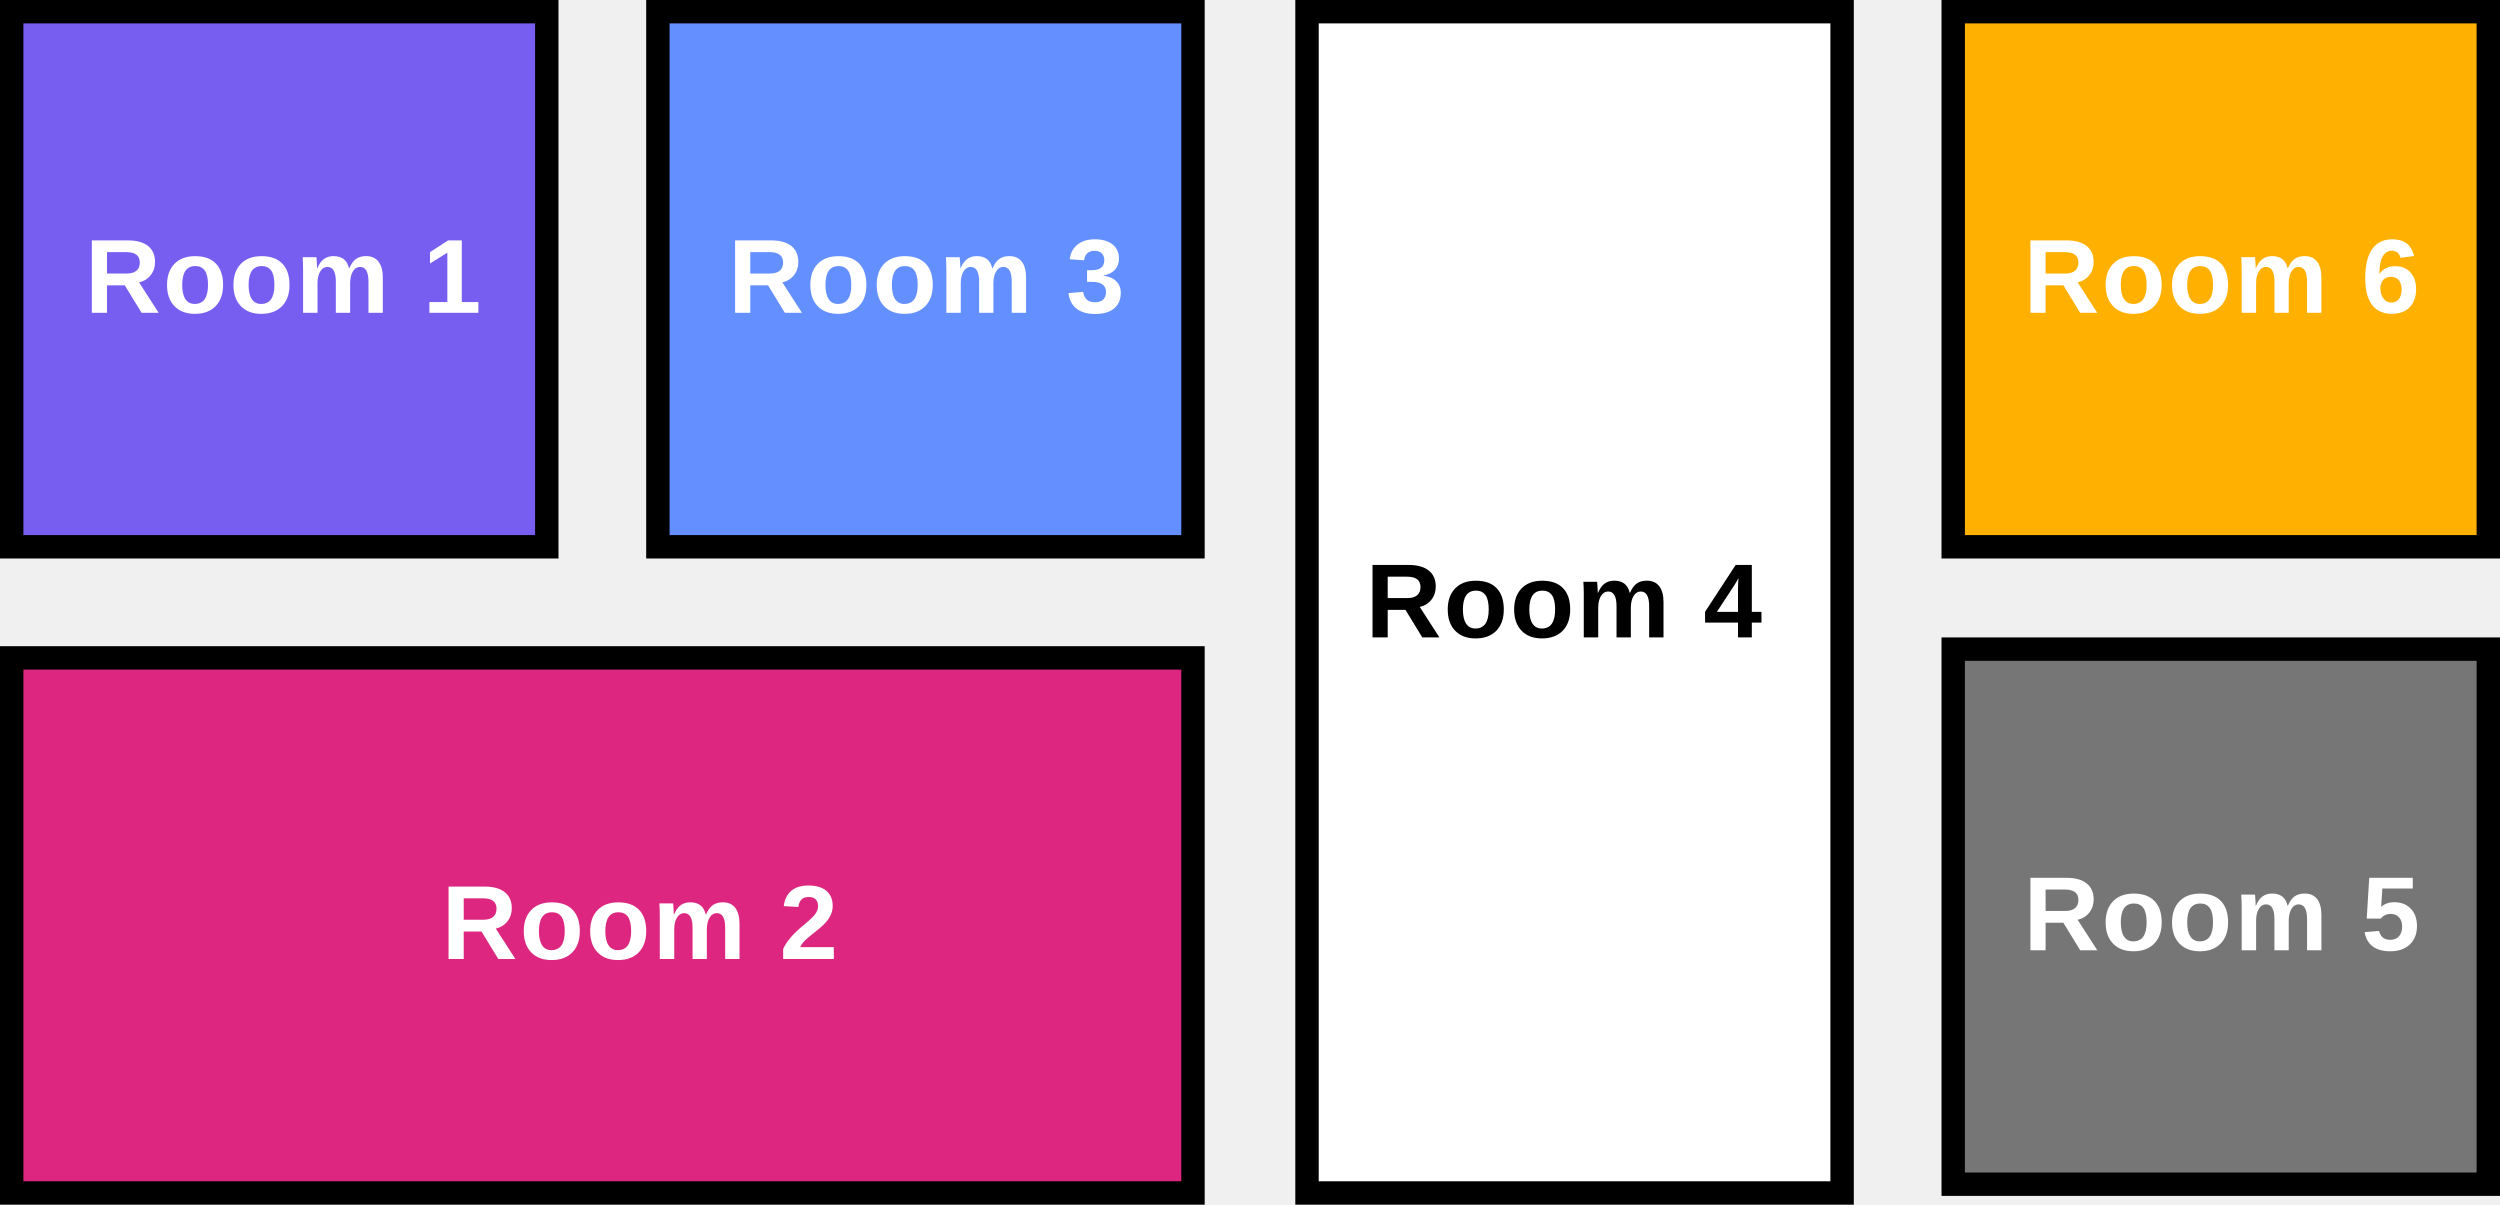
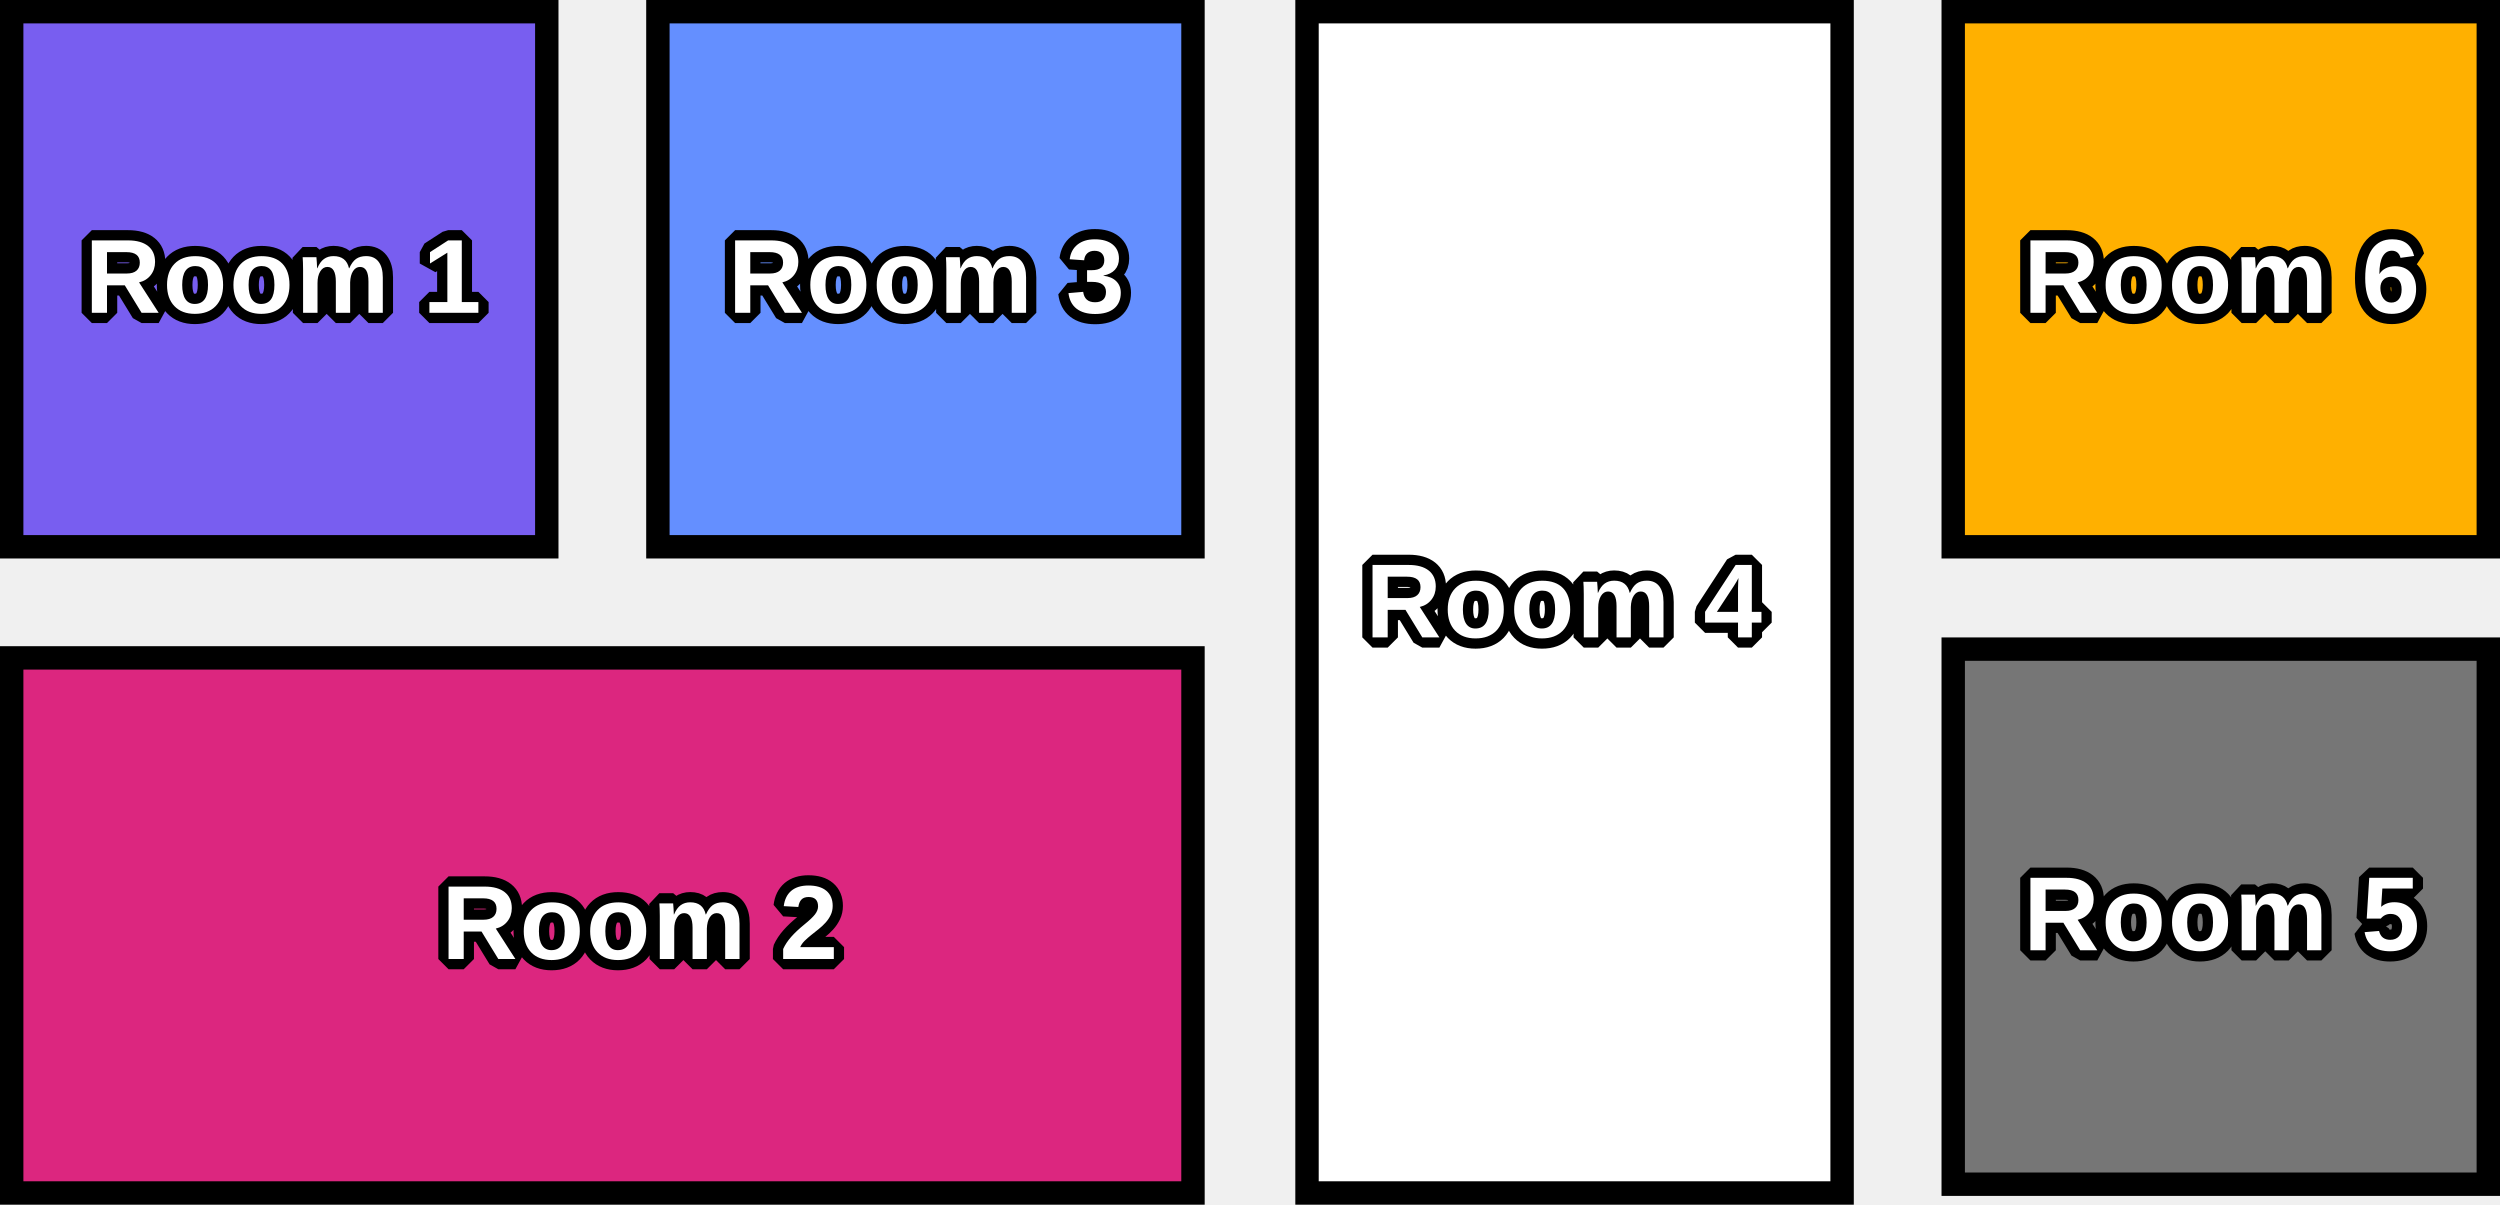
<svg xmlns="http://www.w3.org/2000/svg" width="855" height="412" viewBox="0 0 855 412" fill="none">
  <style>
            /*
                Base Functionality
                    These CSS values provide a rudimentary level of accessibility to indoor maps. This is in the case that
                    a user opens the raw SVG in their browser, without any assistive tools. 
            */

            /* Stroke Controller */
            [data-layer="bg"] {
                stroke: black;
                stroke-width: 8;
            }

            /* Font Controller */
            [data-layer="txt"] {
                font: bold 36px Arial;
                letter-spacing: 0.02em;
+                 fill: white;
+                 paint-order: stroke;
+                 stroke: #000000;
+                 stroke-width: 7px;
+                 stroke-linecap: butt;
+                 stroke-linejoin: bevel;
            }
- 
- 

            /* Color Controller */
            .color-1 [data-layer="bg"]{
                fill: #FFB000;
            }

-             .color-1 [data-layer="txt"]{
-                 fill: white;
-             }
+             

            .color-2 [data-layer="bg"]{
                fill: #785EF0;
            }

-             .color-2 [data-layer="txt"]{
-                 fill: white;
-             }
+             

            .color-3 [data-layer="bg"]{
                fill: #648FFF;
            }

-             .color-3 [data-layer="txt"]{
-                 fill: white;
-             }
+             

            .color-4 [data-layer="bg"]{
                fill: #DC267F;
            }

-             .color-4 [data-layer="txt"]{
+             
+ 
+             
+             
+             [data-layer-state="-1"] [data-layer="bg"] {
                fill: white;
            }

-             .color-inactive [data-layer="bg"]{
+             [data-layer-state="0"] [data-layer="bg"] {
                fill: #767676;
            }

-             .color-inactive [data-layer="txt"]{
-                 fill: white;
-             }
- 
-             .color-unlisted [data-layer="bg"]{
-                 fill: white;
-             }
- 
-             .color-unlisted [data-layer="txt"]{
-                 fill: black;
-             }
+             

            [data-layer="root"]:focus [data-layer="bg"] {
                fill: #FE6100;
            }

            [data-layer="root"]:focus [data-layer="txt"] {
-                 fill: black;
+ 
            }

            /* Focus Controller */
            [data-layer="root"]:focus [data-layer="bg"] {
                animation: focus-flash 3s infinite;
            }

            @keyframes focus-flash {
                50% {
                    fill: white;
                }
            }
        </style>
  <g id="focus-test">
-     <g id="room-6" tabindex="1" data-layer-mask="" data-layer="root" class="color-1">
+     <g id="room-6" tabindex="0" data-layer-mask="" data-layer="root" class="color-1" data-layer-state="1">
      <path id="Vector" d="M668 4H851V187H668V4Z" data-layer="bg" />
      <text id="Room 6" data-layer="txt">
        <tspan x="692" y="106.98">Room 6</tspan>
      </text>
    </g>
-     <g id="room-1" tabindex="1" data-layer-mask="" data-layer="root" class="color-2">
+     <g id="room-1" tabindex="0" data-layer-mask="" data-layer="root" class="color-2" data-layer-state="1">
      <path id="Vector_6" d="M4 4H187V187H4V4Z" fill="#785EF0" data-layer="bg" />
      <text id="Room 1" data-layer="txt">
        <tspan x="29" y="106.98">Room 1</tspan>
      </text>
    </g>
-     <g id="room-3" tabindex="1" data-layer-mask="" data-layer="root" class="color-3">
+     <g id="room-3" tabindex="0" data-layer-mask="" data-layer="root" class="color-3" data-layer-state="1">
      <path id="Vector_4" d="M225 4H408V187H225V4Z" data-layer="bg" />
      <text id="Room 3" data-layer="txt">
        <tspan x="249" y="106.98">Room 3</tspan>
      </text>
    </g>
-     <g id="room-2" tabindex="1" data-layer-mask="" data-layer="root" class="color-4">
+     <g id="room-2" tabindex="0" data-layer-mask="" data-layer="root" class="color-4" data-layer-state="1">
      <path id="Vector_5" d="M4 225H408V408H4V225Z" data-layer="bg" />
      <text id="Room 2" data-layer="txt">
        <tspan x="151" y="327.98">Room 2</tspan>
      </text>
    </g>
-     <g id="room-5" tabindex="2" data-layer-mask="" data-layer="root" class="color-inactive">
+     <g id="room-5" tabindex="0" data-layer-mask="" data-layer="root" class="color-1" data-layer-state="0">
      <path id="Vector_2" d="M668 222H851V405H668V222Z" data-layer="bg" />
      <text id="Room 5" data-layer="txt">
        <tspan x="692" y="324.98">Room 5</tspan>
      </text>
    </g>
-     <g id="room-4" tabindex="3" data-layer-mask="" data-layer="root" class="color-unlisted">
+     <g id="room-4" tabindex="0" data-layer-mask="" data-layer="root" data-layer-state="-1">
      <path id="Vector_3" d="M447 4H630V408H447V4Z" data-layer="bg" />
      <text id="Room 4" data-layer="txt">
        <tspan x="467" y="217.98">Room 4</tspan>
      </text>
    </g>
  </g>
</svg>
